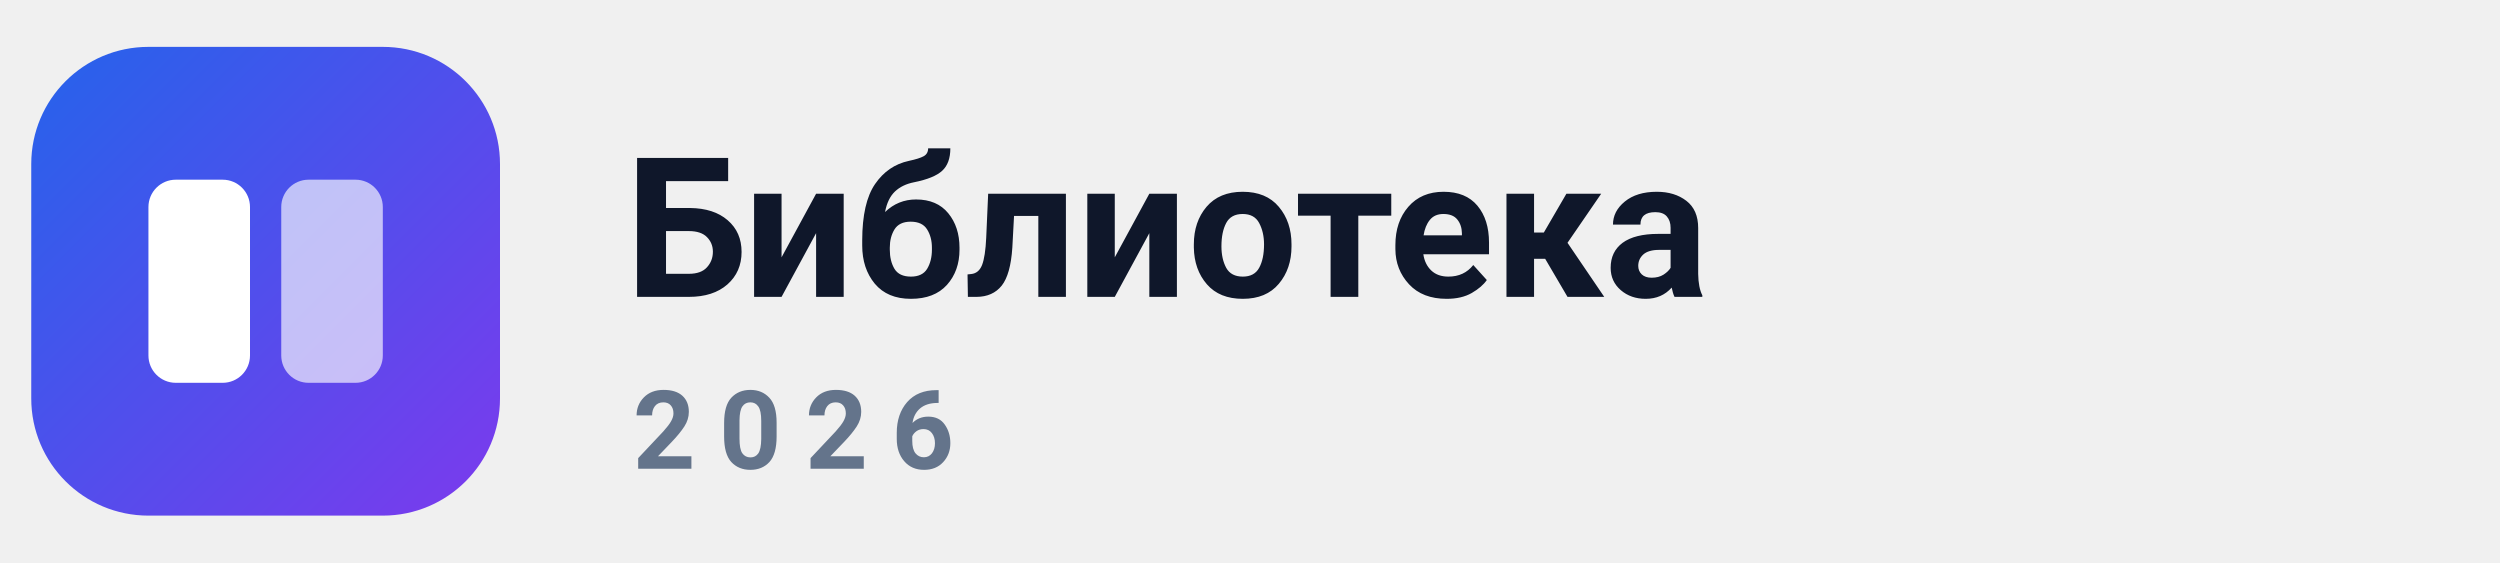
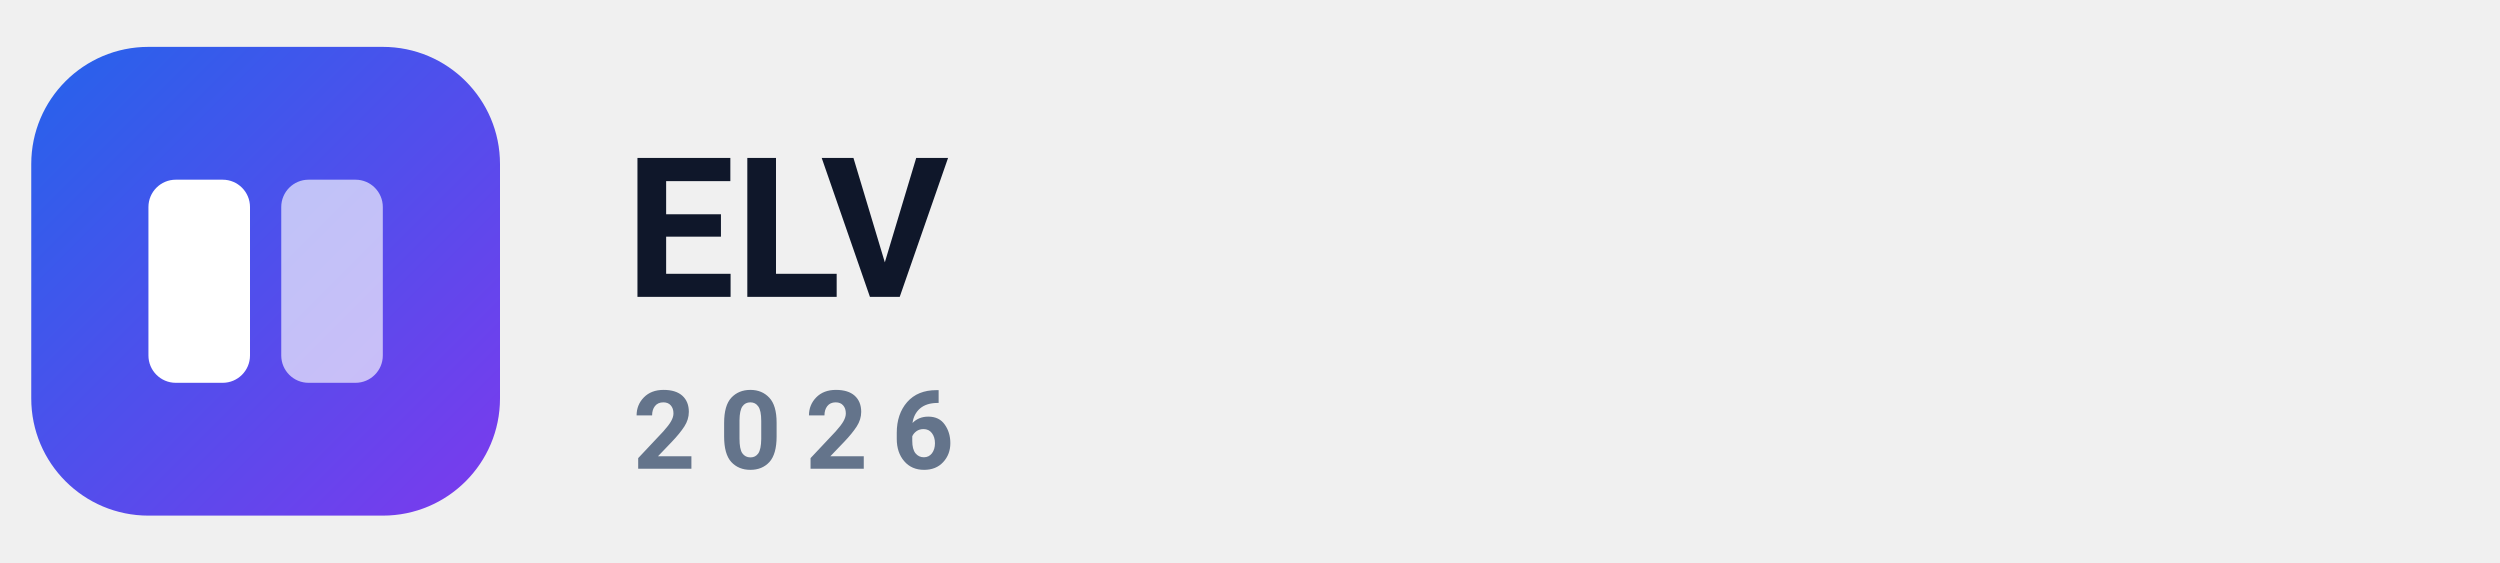
- <svg xmlns="http://www.w3.org/2000/svg" viewBox="0 0 320 72" role="img" aria-label="Библиотека 2026">
+ <svg xmlns="http://www.w3.org/2000/svg" viewBox="0 0 320 72" role="img" aria-label="ELV">
  <defs>
    <linearGradient id="nlb-mark" x1="0" y1="0" x2="1" y2="1">
      <stop offset="0" stop-color="#2563eb" />
      <stop offset="1" stop-color="#7c3aed" />
    </linearGradient>
  </defs>
  <rect x="4" y="6" width="60" height="60" rx="15" fill="url(#nlb-mark)" />
  <rect x="19" y="23" width="13" height="26" rx="3.5" fill="#ffffff" />
  <rect x="36" y="23" width="13" height="26" rx="3.5" fill="#ffffff" fill-opacity="0.65" />
-   <text x="80" y="38" font-family="Segoe UI, Roboto, Helvetica, Arial, sans-serif" font-size="25" font-weight="700" fill="#0f172a">Библиотека</text>
+   <text x="80" y="38" font-family="Segoe UI, Roboto, Helvetica, Arial, sans-serif" font-size="25" font-weight="700" fill="#0f172a">ELV</text>
  <text x="81" y="60" font-family="Segoe UI, Roboto, Helvetica, Arial, sans-serif" font-size="14" font-weight="600" letter-spacing="3" fill="#64748b">2026</text>
</svg>
